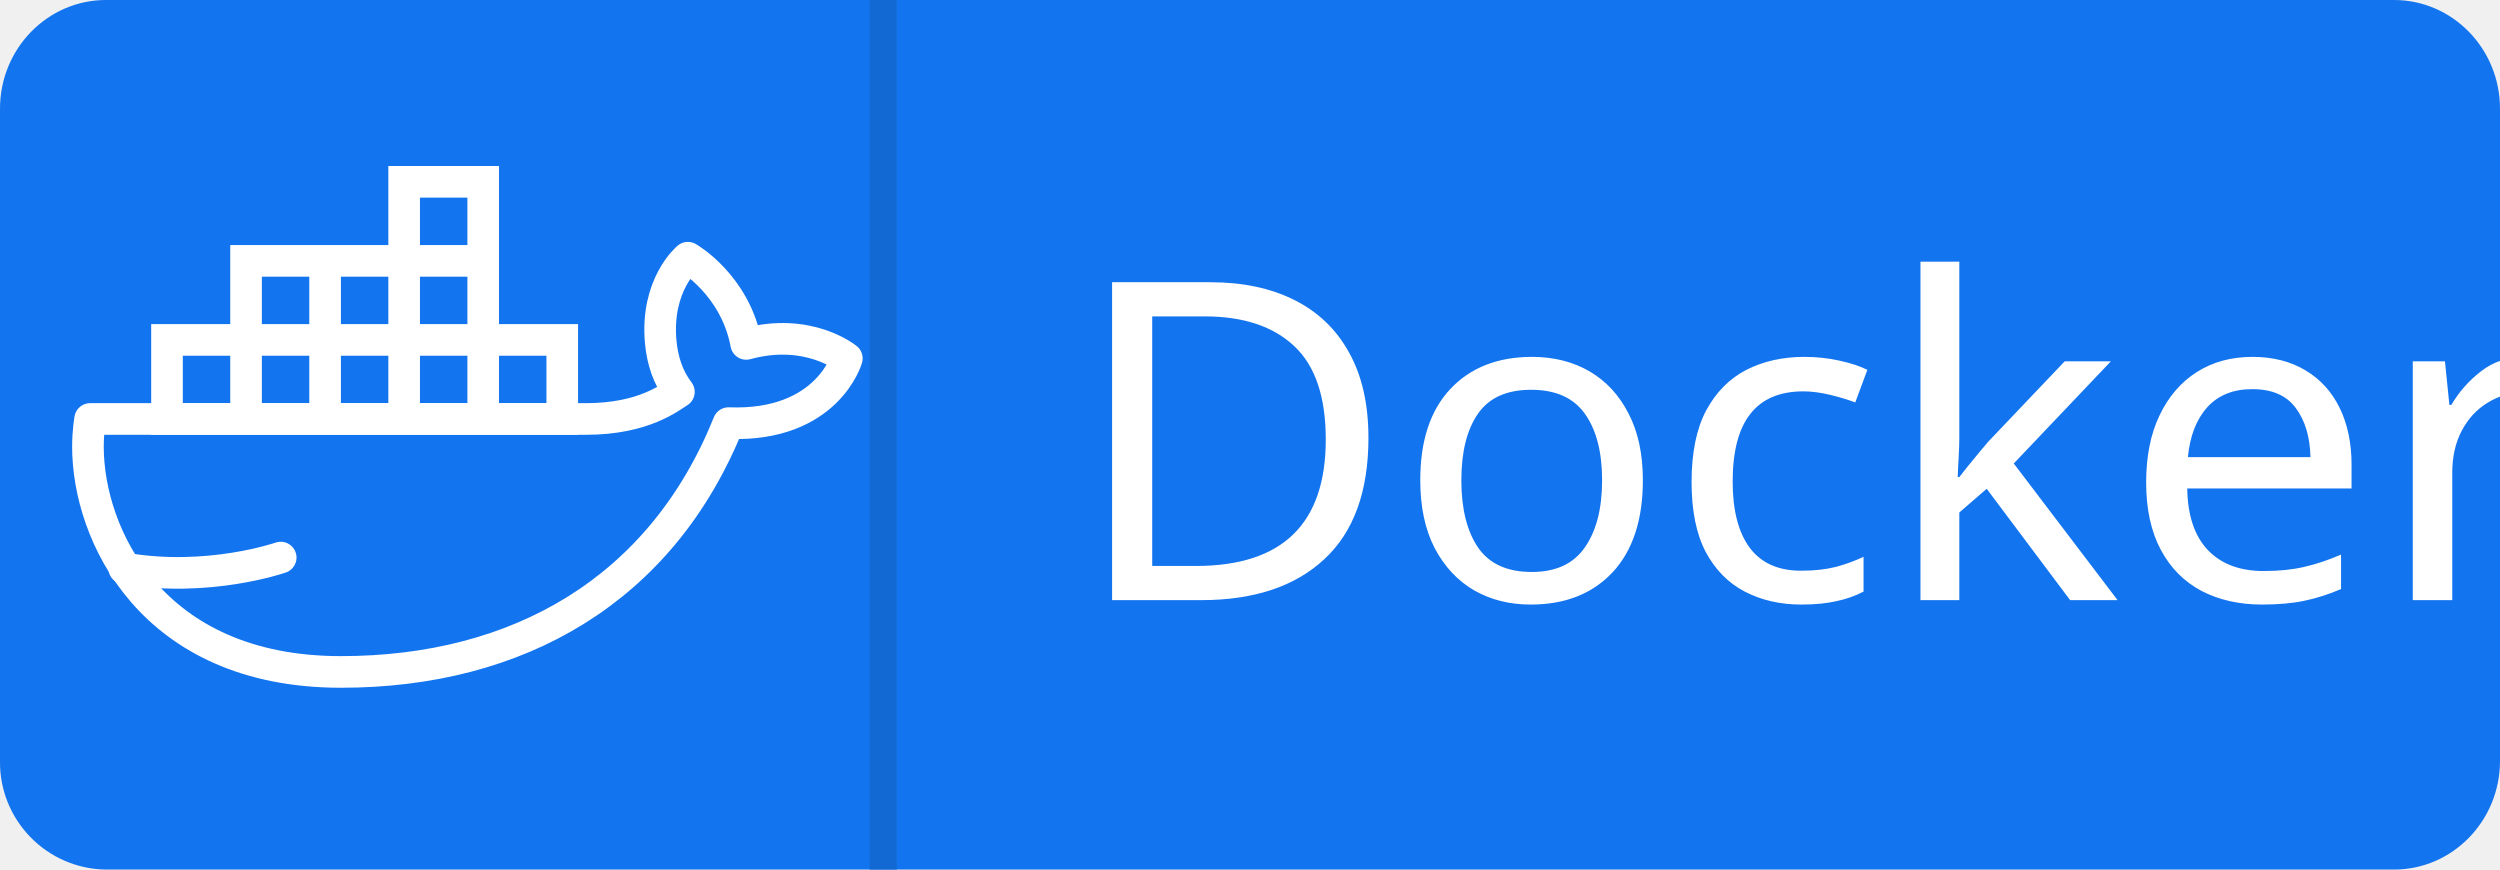
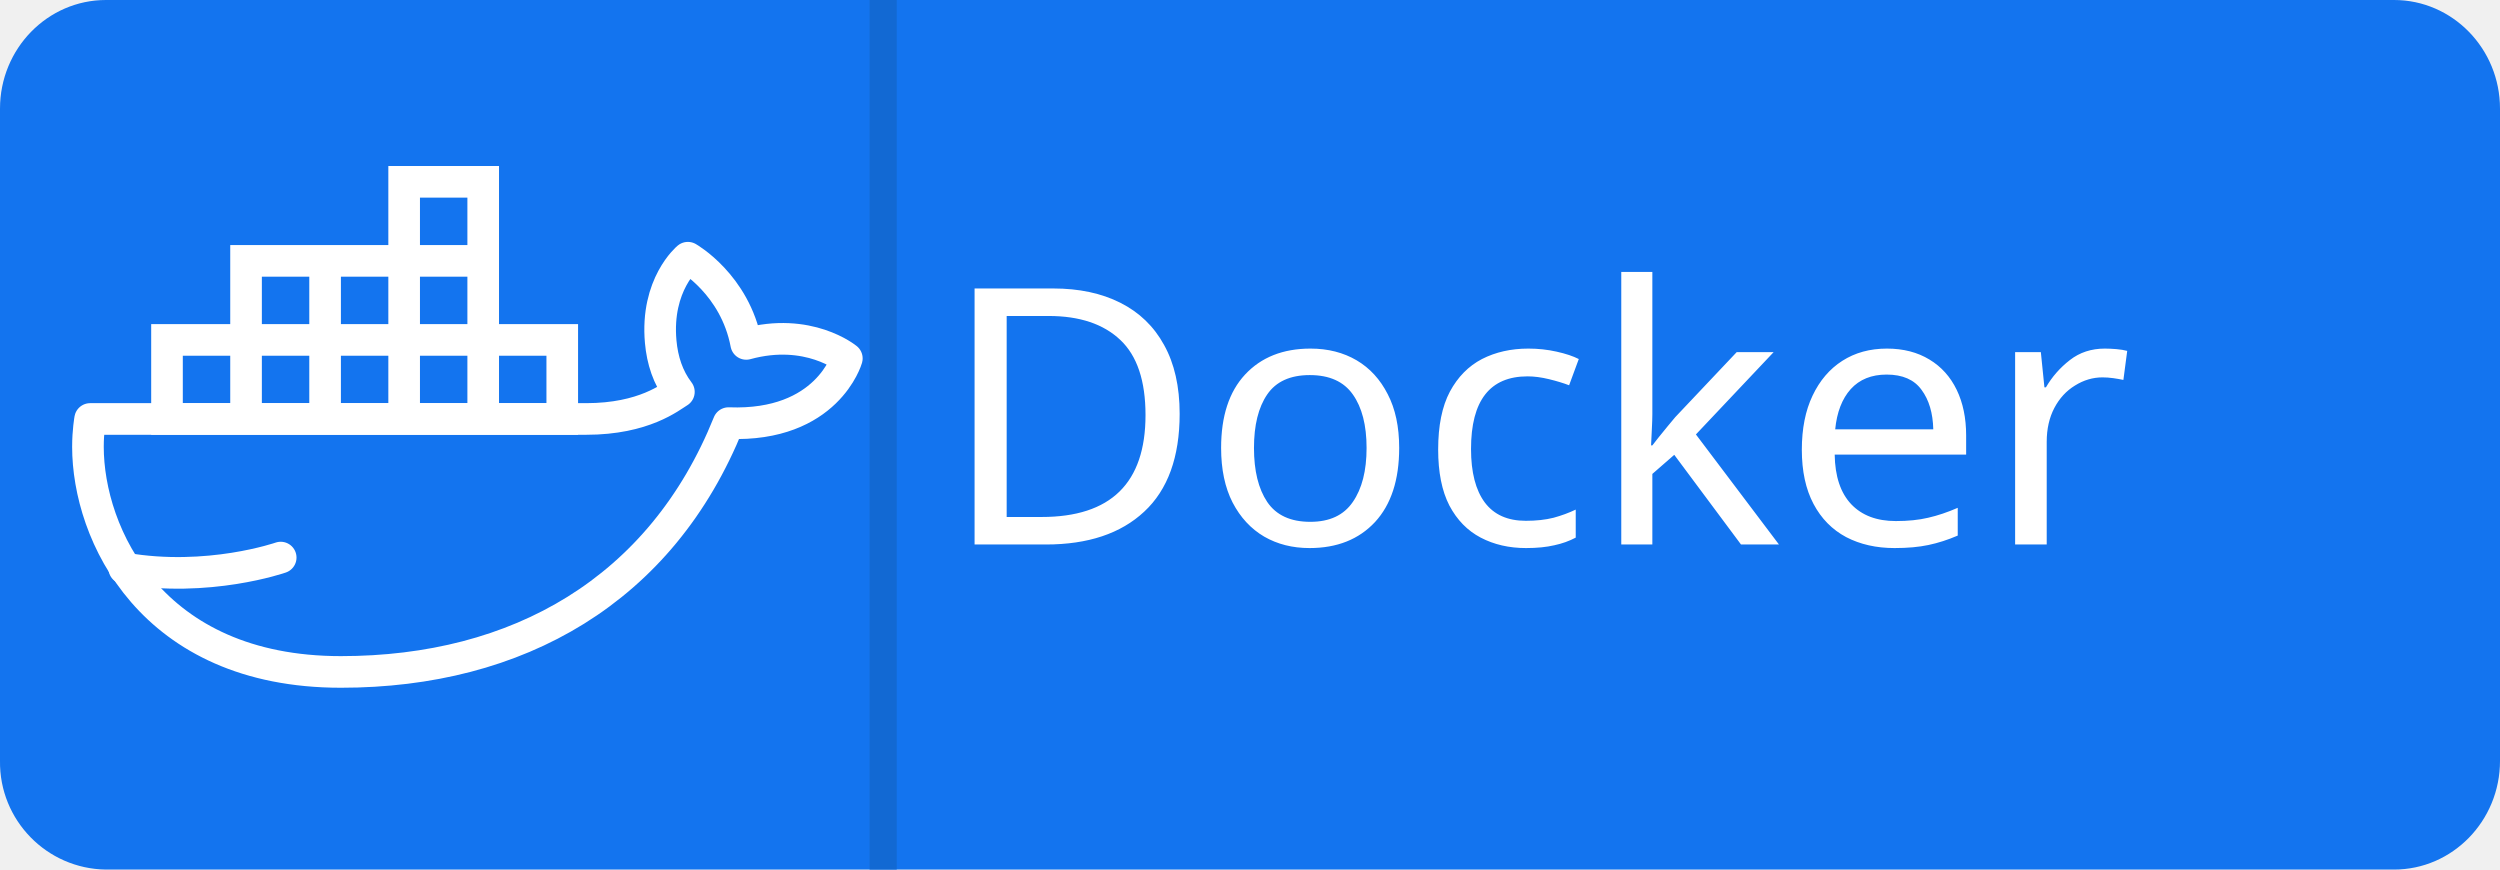
<svg xmlns="http://www.w3.org/2000/svg" width="92" height="32">
  <g fill="none" fill-rule="evenodd">
    <path fill="#1374EF" fill-rule="nonzero" d="M0 4c0-2.21 1.75-4 3.9-4h84.2C90.25 0 92 1.79 92 4v24c0 2.21-1.75 4-3.9 4H3.9A3.95 3.95 0 0 1 0 28V4z" />
    <path fill="#1269D3" d="M32 32V0h1v32z" />
    <svg fill="#FFFFF" viewBox="47 -1.5 55 55">
      <path fill="none" stroke="#FFFF" stroke-linecap="round" stroke-linejoin="round" stroke-miterlimit="10" stroke-width="2" d="M32.507,25c3.685,0,5.344-1.398,5.87-1.714c-0.692-0.904-1.044-1.999-1.15-3.17c-0.328-3.624,1.718-5.316,1.718-5.316s2.978,1.691,3.691,5.452C46.576,19.171,49,21.17,49,21.17s-1.233,4.329-7.482,4.092C37.272,35.837,28.184,41,17,41C4.96,41,1,32.235,1,26.759C1,25.768,1.138,25,1.138,25S28.526,25,32.507,25z" />
      <path d="M16 31c.128 0 .25.024.362.068-.122.07-.204.202-.204.353 0 .225.183.408.408.408.154 0 .289-.086.358-.212C16.973 31.735 17 31.864 17 32c0 .552-.448 1-1 1-.552 0-1-.448-1-1C15 31.448 15.448 31 16 31M0 29h49.857c-1.086-.275-3.435-.647-3.047-2.07-1.974 2.284-6.734 1.602-7.936.476-1.338 1.94-9.126 1.203-9.669-.309-1.677 1.968-6.874 1.968-8.552 0-.543 1.512-8.332 2.249-9.67.309-1.201 1.126-5.961 1.808-7.935-.476C3.435 28.353 1.086 28.725 0 29" />
      <path fill="none" stroke="#FFFF" stroke-miterlimit="10" stroke-width="2" d="M26 20H31V25H26zM21 20H26V25H21zM16 20H21V25H16zM11 20H16V25H11zM6 20H11V25H6zM21 10H26V15H21zM21 15H26V20H21zM16 15H21V20H16zM11 15H16V20H11z" />
      <path fill="none" stroke="#FFFF" stroke-linecap="round" stroke-linejoin="round" stroke-miterlimit="10" stroke-width="2" d="M13.192,33.766c0,0-4.591,1.604-9.894,0.684" />
    </svg>
-     <text font-style="normal" font-weight="normal" transform="matrix(0.75, 0, 0, 0.74499, 15.6213, 7.13838)" xml:space="preserve" text-anchor="start" font-family="'Montserrat Medium'" font-size="22" id="svg_1" y="20.061" x="3" stroke-width="0" stroke="#000" fill="#ffffff">
+     <text font-style="normal" font-weight="normal" transform="matrix(0.6, 0, 0, 0.6, 15.6213, 8)" xml:space="preserve" text-anchor="start" font-family="'Montserrat Medium'" font-size="22" id="svg_1" y="20.061" x="3" stroke-width="0" stroke="#000" fill="#ffffff">
    Docker
    </text>
  </g>
</svg>
